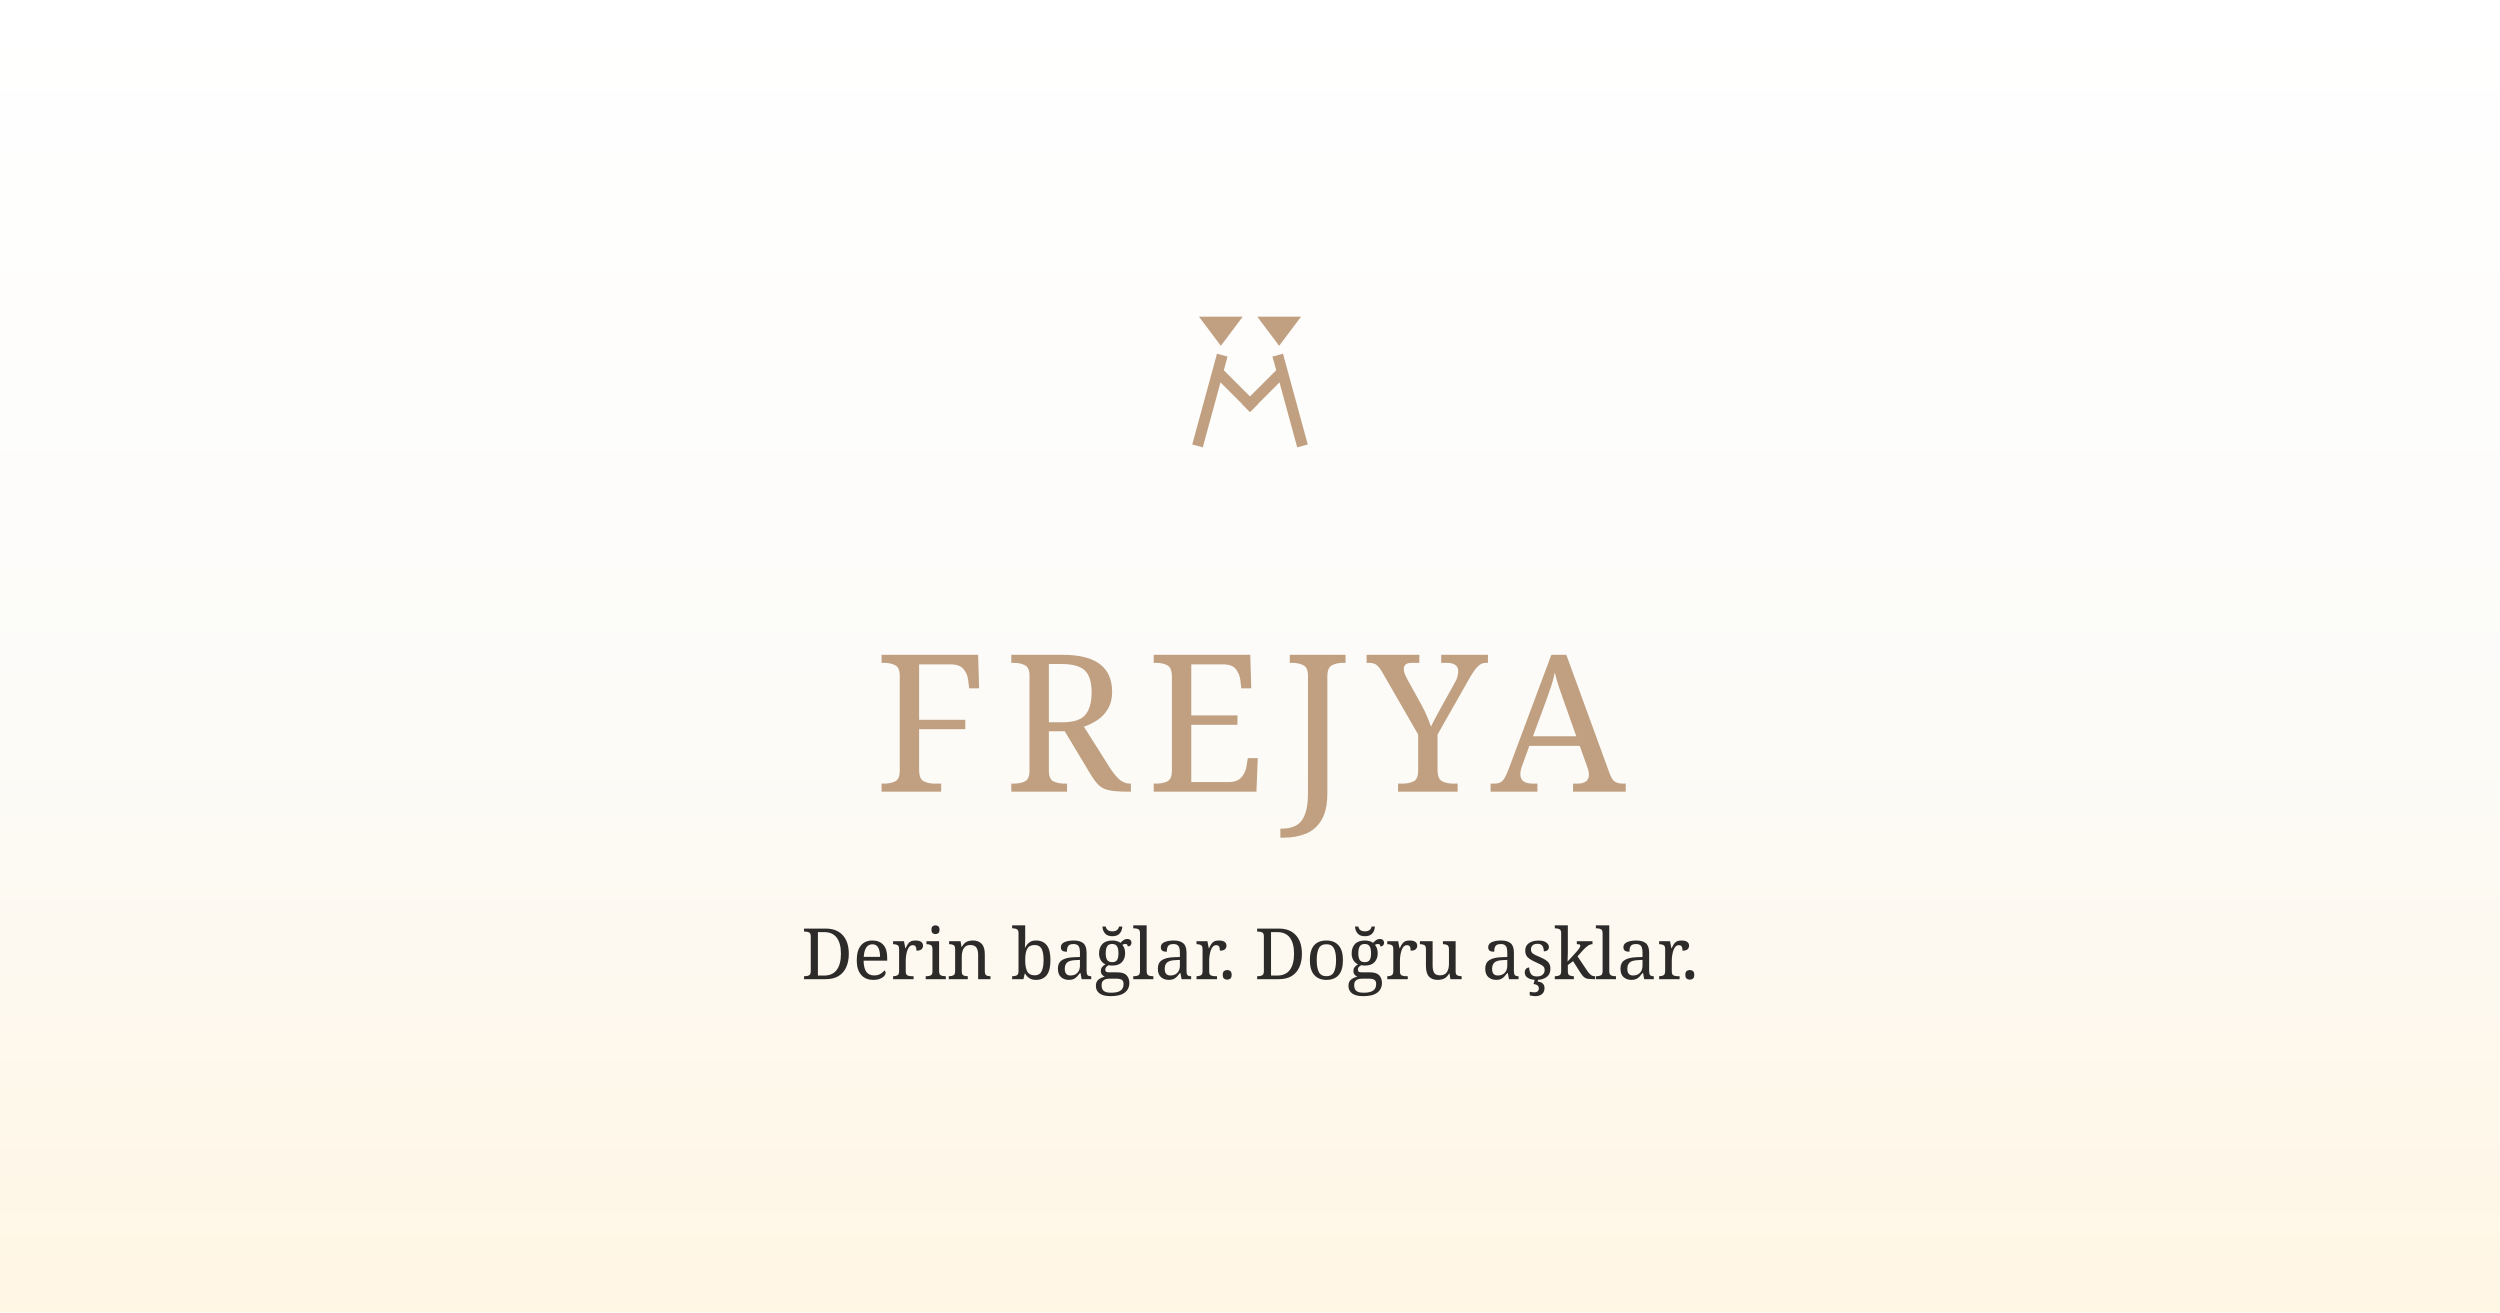
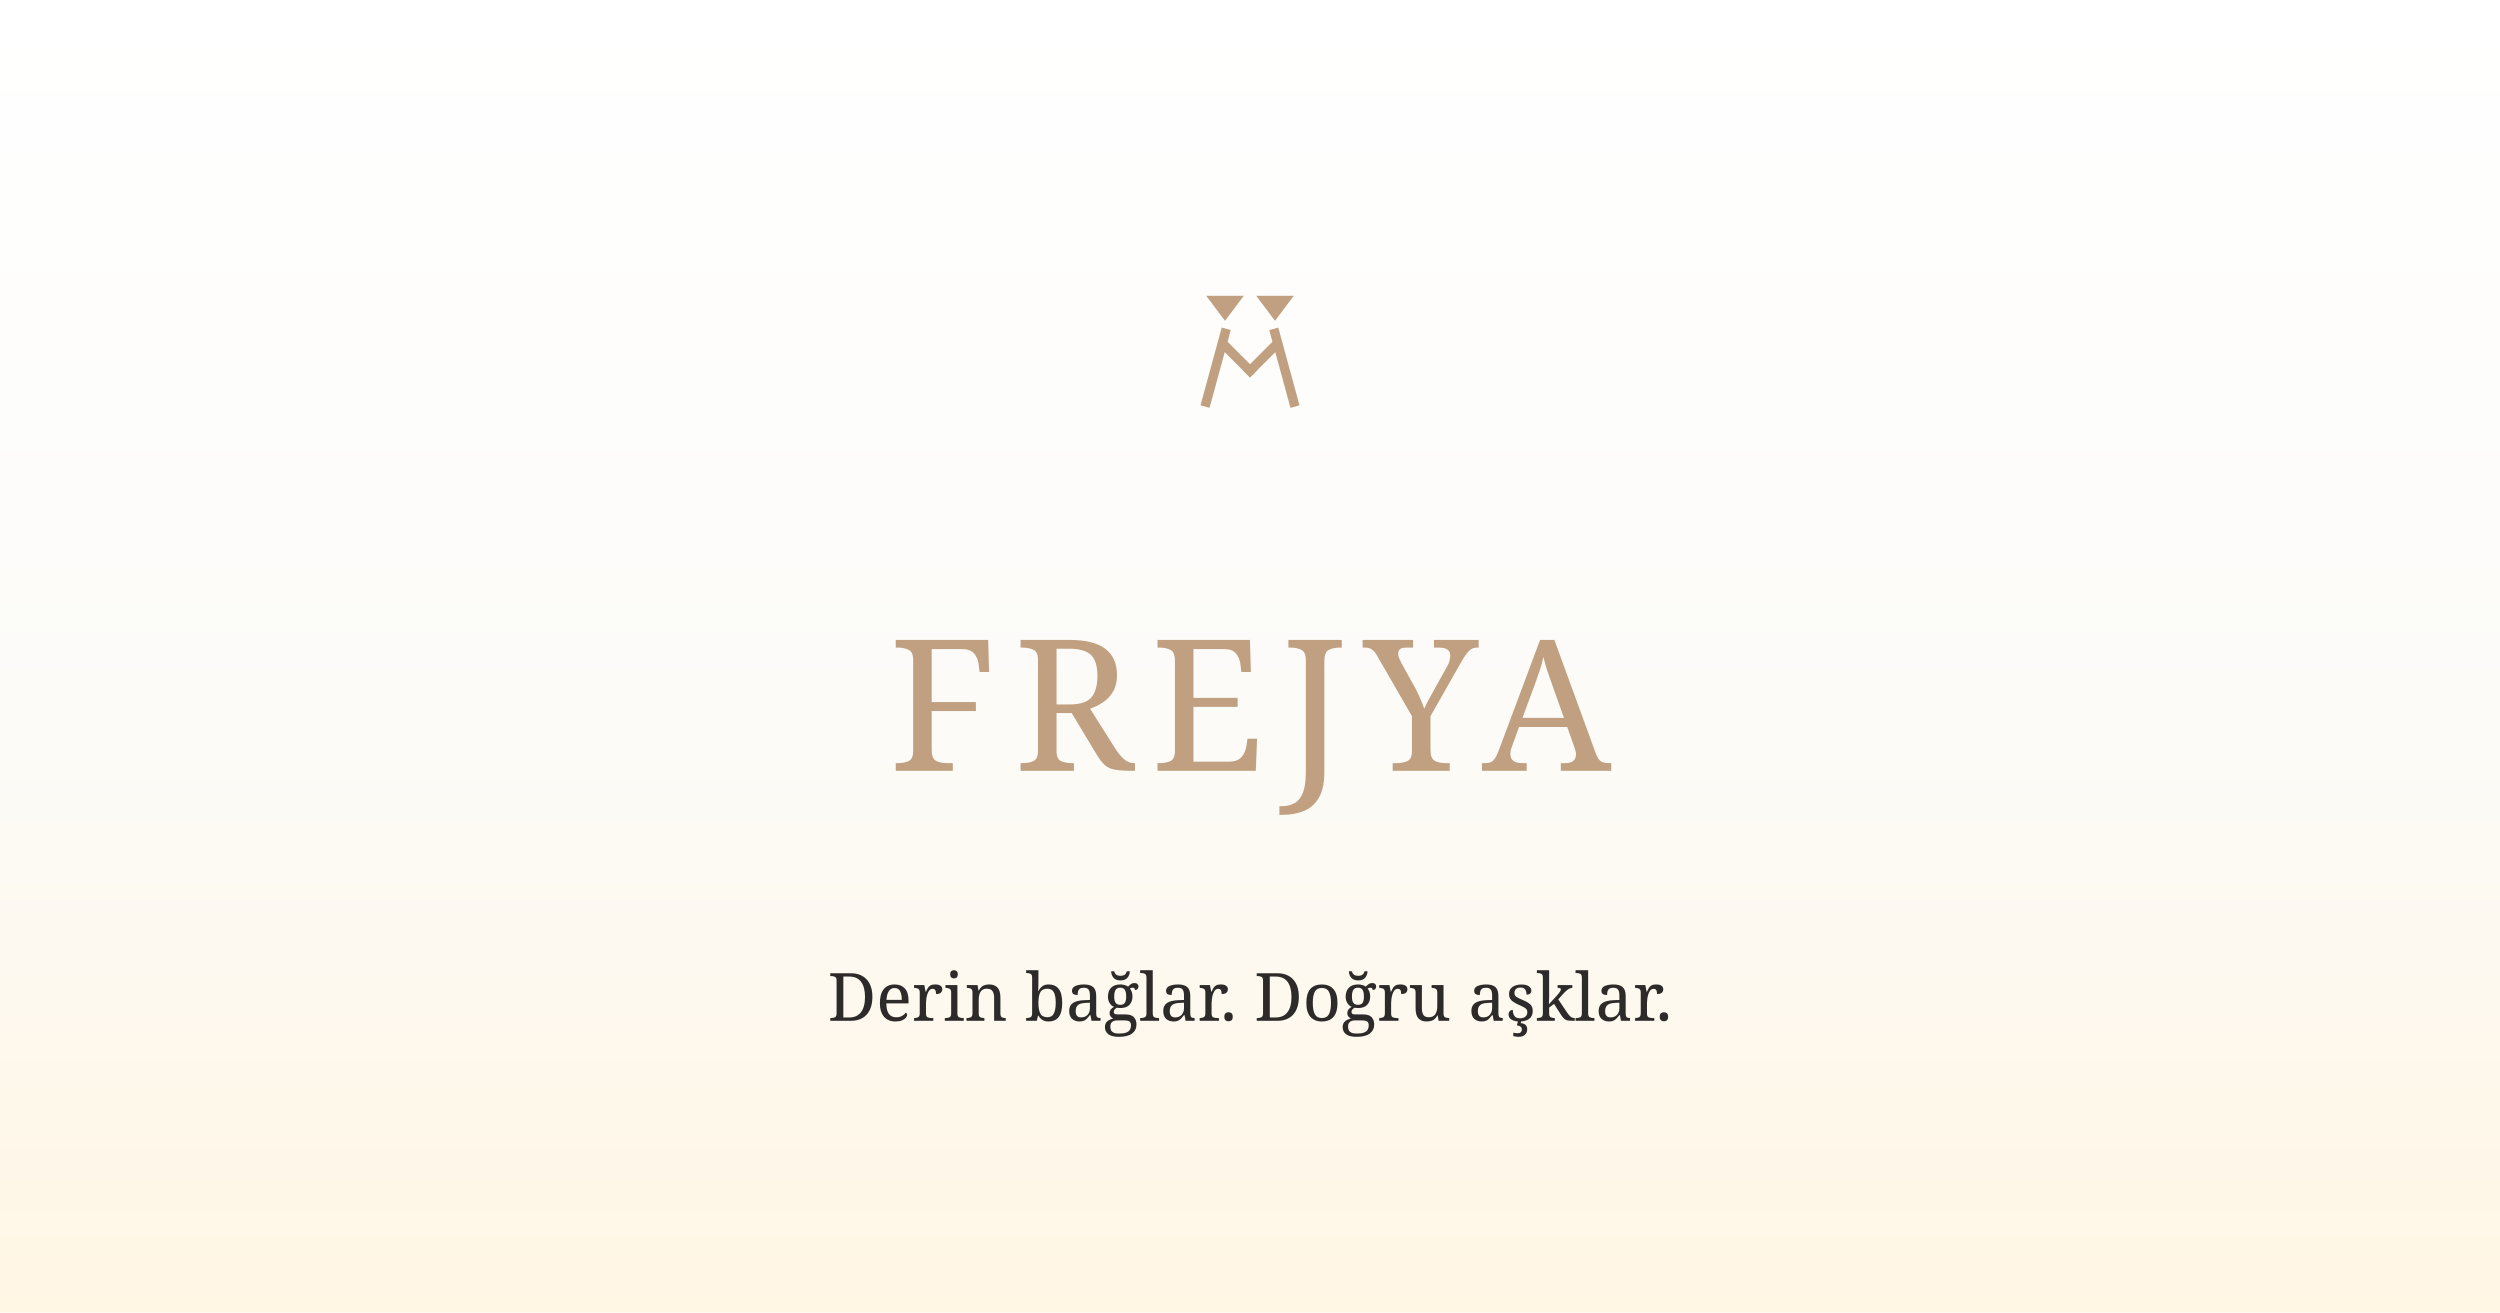
<svg xmlns="http://www.w3.org/2000/svg" viewBox="0 0 1200 630" width="1200" height="630">
  <defs>
    <linearGradient id="bg" x1="0" y1="0" x2="0" y2="1">
      <stop offset="0%" stop-color="#FFFFFF" />
      <stop offset="55%" stop-color="#FCFBF8" />
      <stop offset="100%" stop-color="#FFF6E4" />
    </linearGradient>
  </defs>
  <rect width="1200" height="630" fill="url(#bg)" />
-   <g transform="translate(558, 138) scale(3.5)" fill="none" stroke="#C0A080" stroke-width="1.5" stroke-linecap="square" stroke-linejoin="miter">
+   <g transform="translate(564, 130) scale(3)" fill="none" stroke="#C0A080" stroke-width="1.5" stroke-linecap="square" stroke-linejoin="miter">
    <path d="M5 21 8 10" />
    <path d="M8 12 12 16" />
    <polygon points="5,4 11,4 8,8" fill="#C0A080" stroke="none" />
    <path d="M19 21 16 10" />
    <path d="M16 12 12 16" />
    <polygon points="19,4 13,4 16,8" fill="#C0A080" stroke="none" />
    <polygon points="12,15 13,16 12,17 11,16" fill="#C0A080" stroke="none" />
  </g>
-   <text x="600" y="380" font-family="'Playfair Display', Georgia, serif" font-size="92" font-weight="400" letter-spacing="8" fill="#C0A080" text-anchor="middle">
+   <text x="600" y="370" font-family="'Playfair Display', Georgia, serif" font-size="88" font-weight="400" letter-spacing="8" fill="#C0A080" text-anchor="middle">
    FREJYA
  </text>
-   <text x="600" y="470" font-family="'Fraunces', Georgia, serif" font-size="34" font-weight="500" letter-spacing="0" fill="#2D2B2A" text-anchor="middle">
+   <text x="600" y="490" font-family="'Fraunces', Georgia, serif" font-size="32" font-weight="500" fill="#2D2B2A" text-anchor="middle">
    Derin bağlar. Doğru aşklar.
  </text>
</svg>
